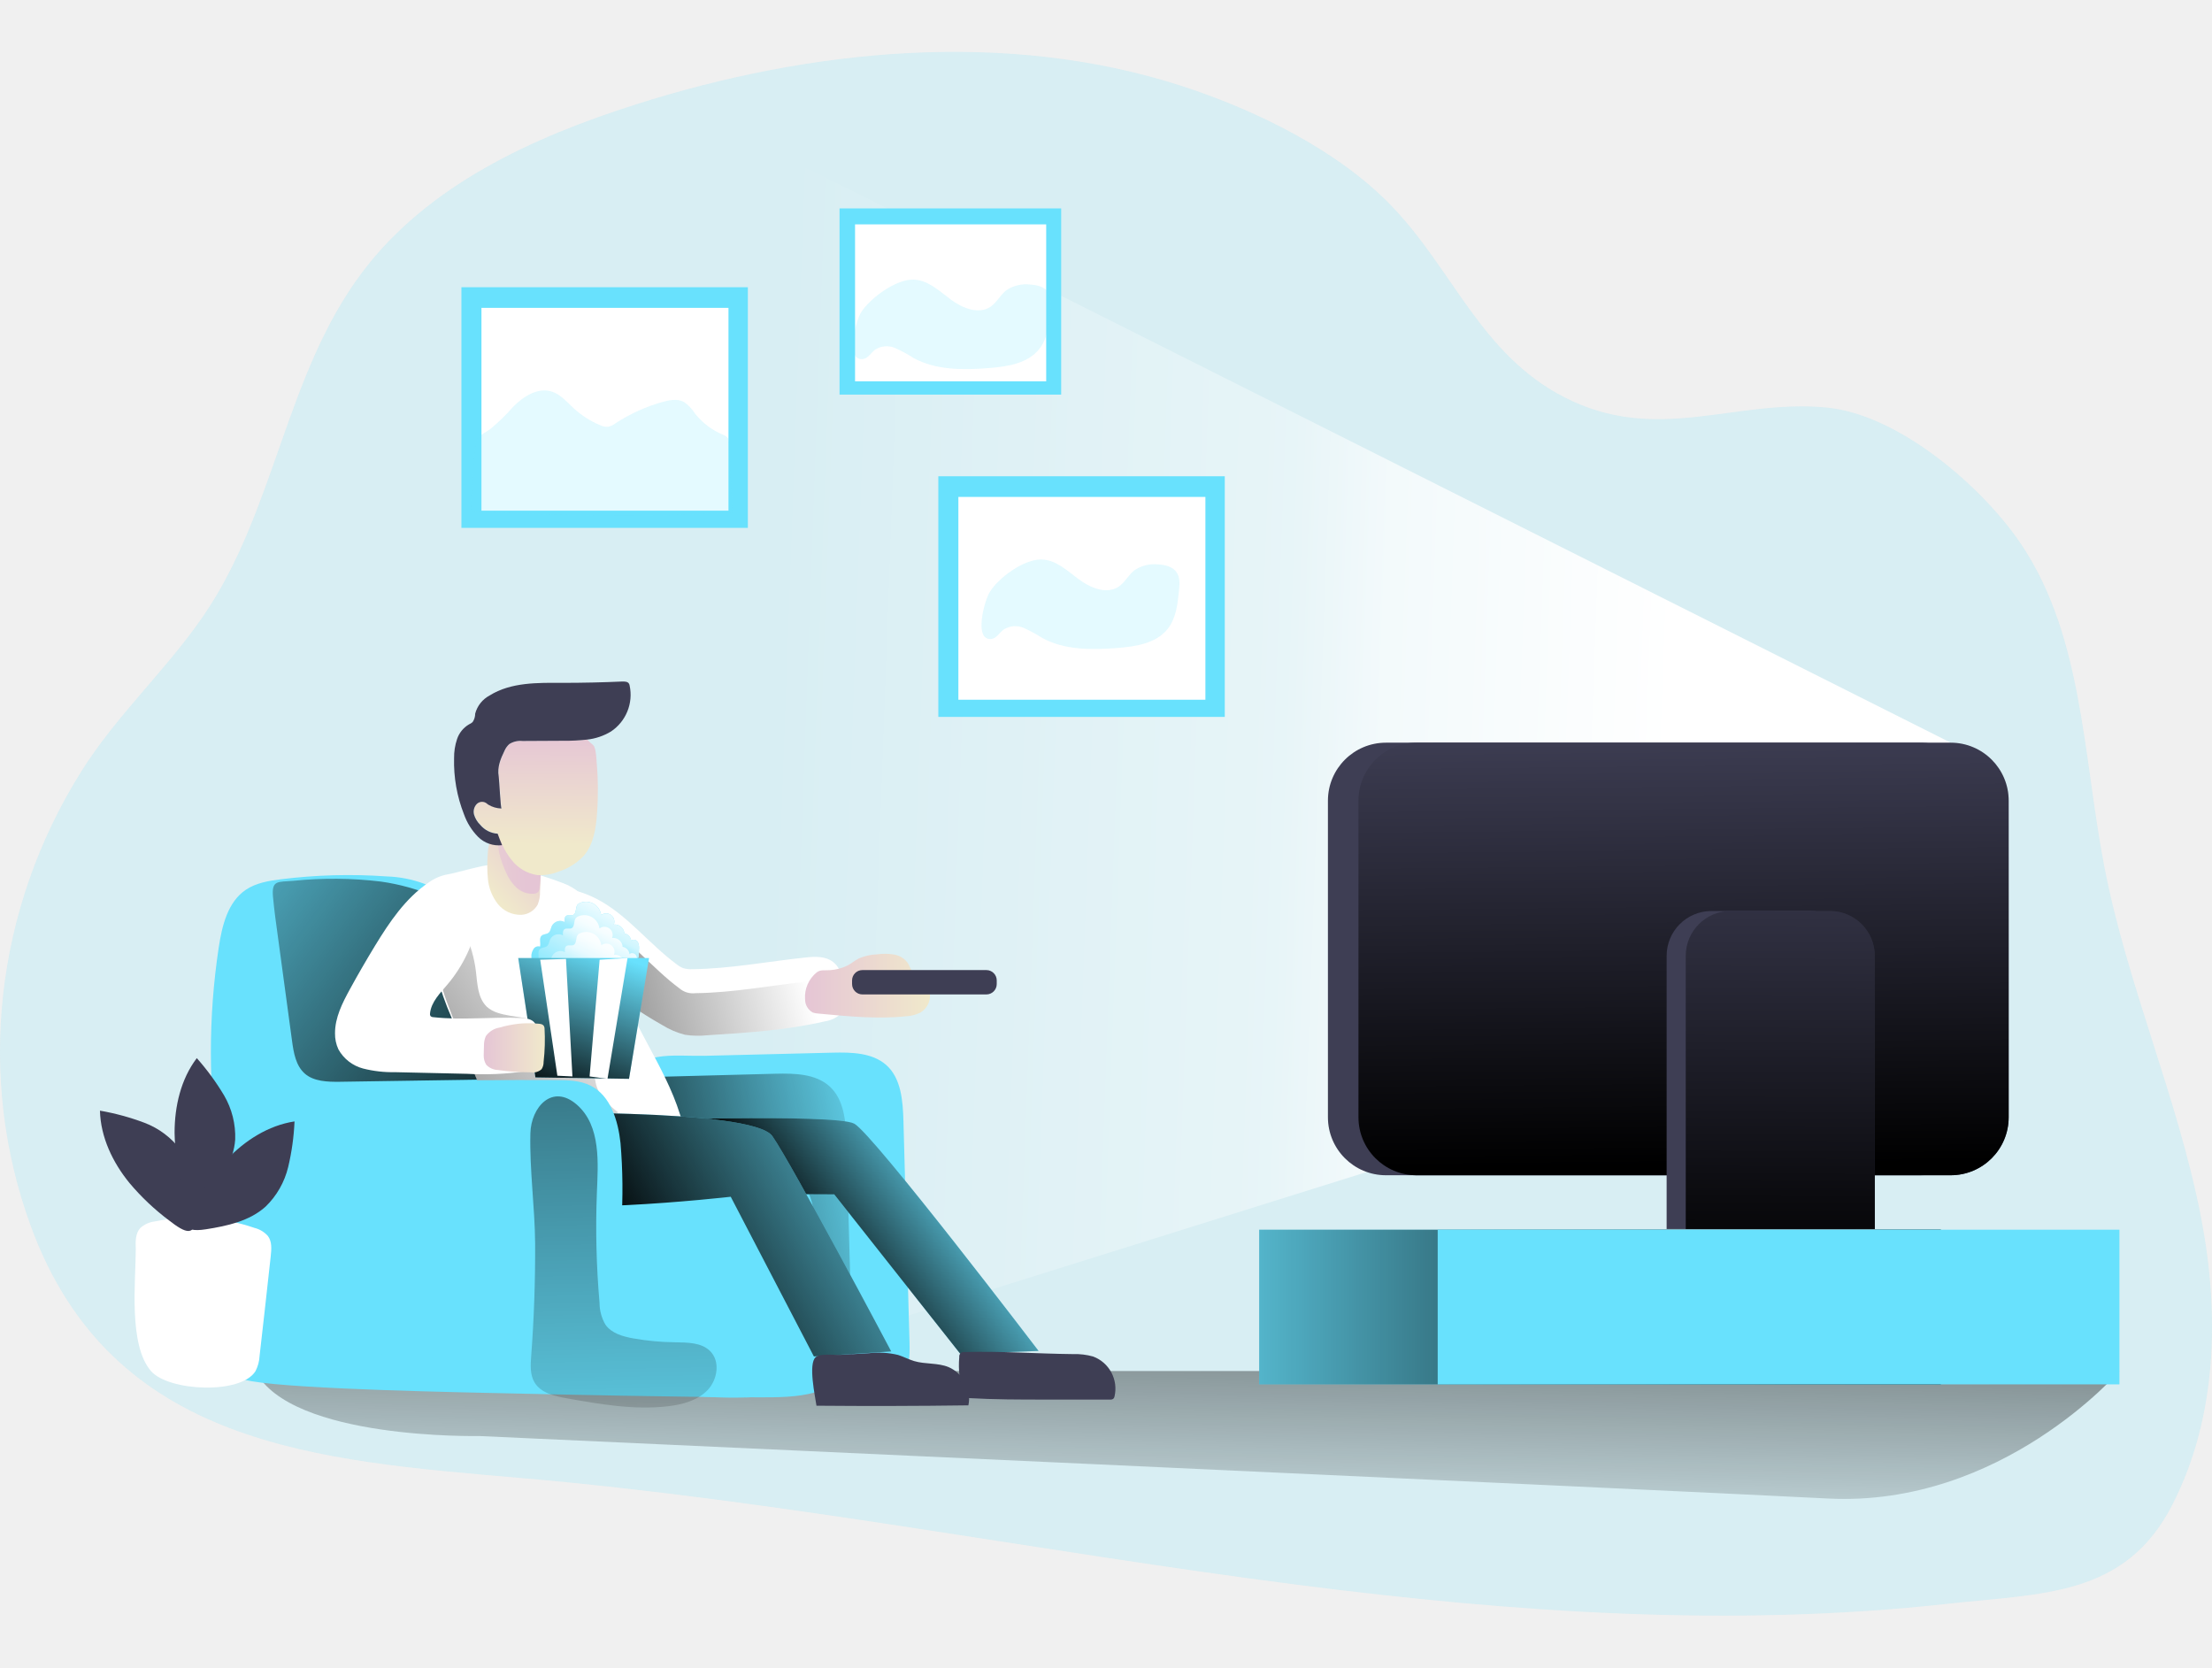
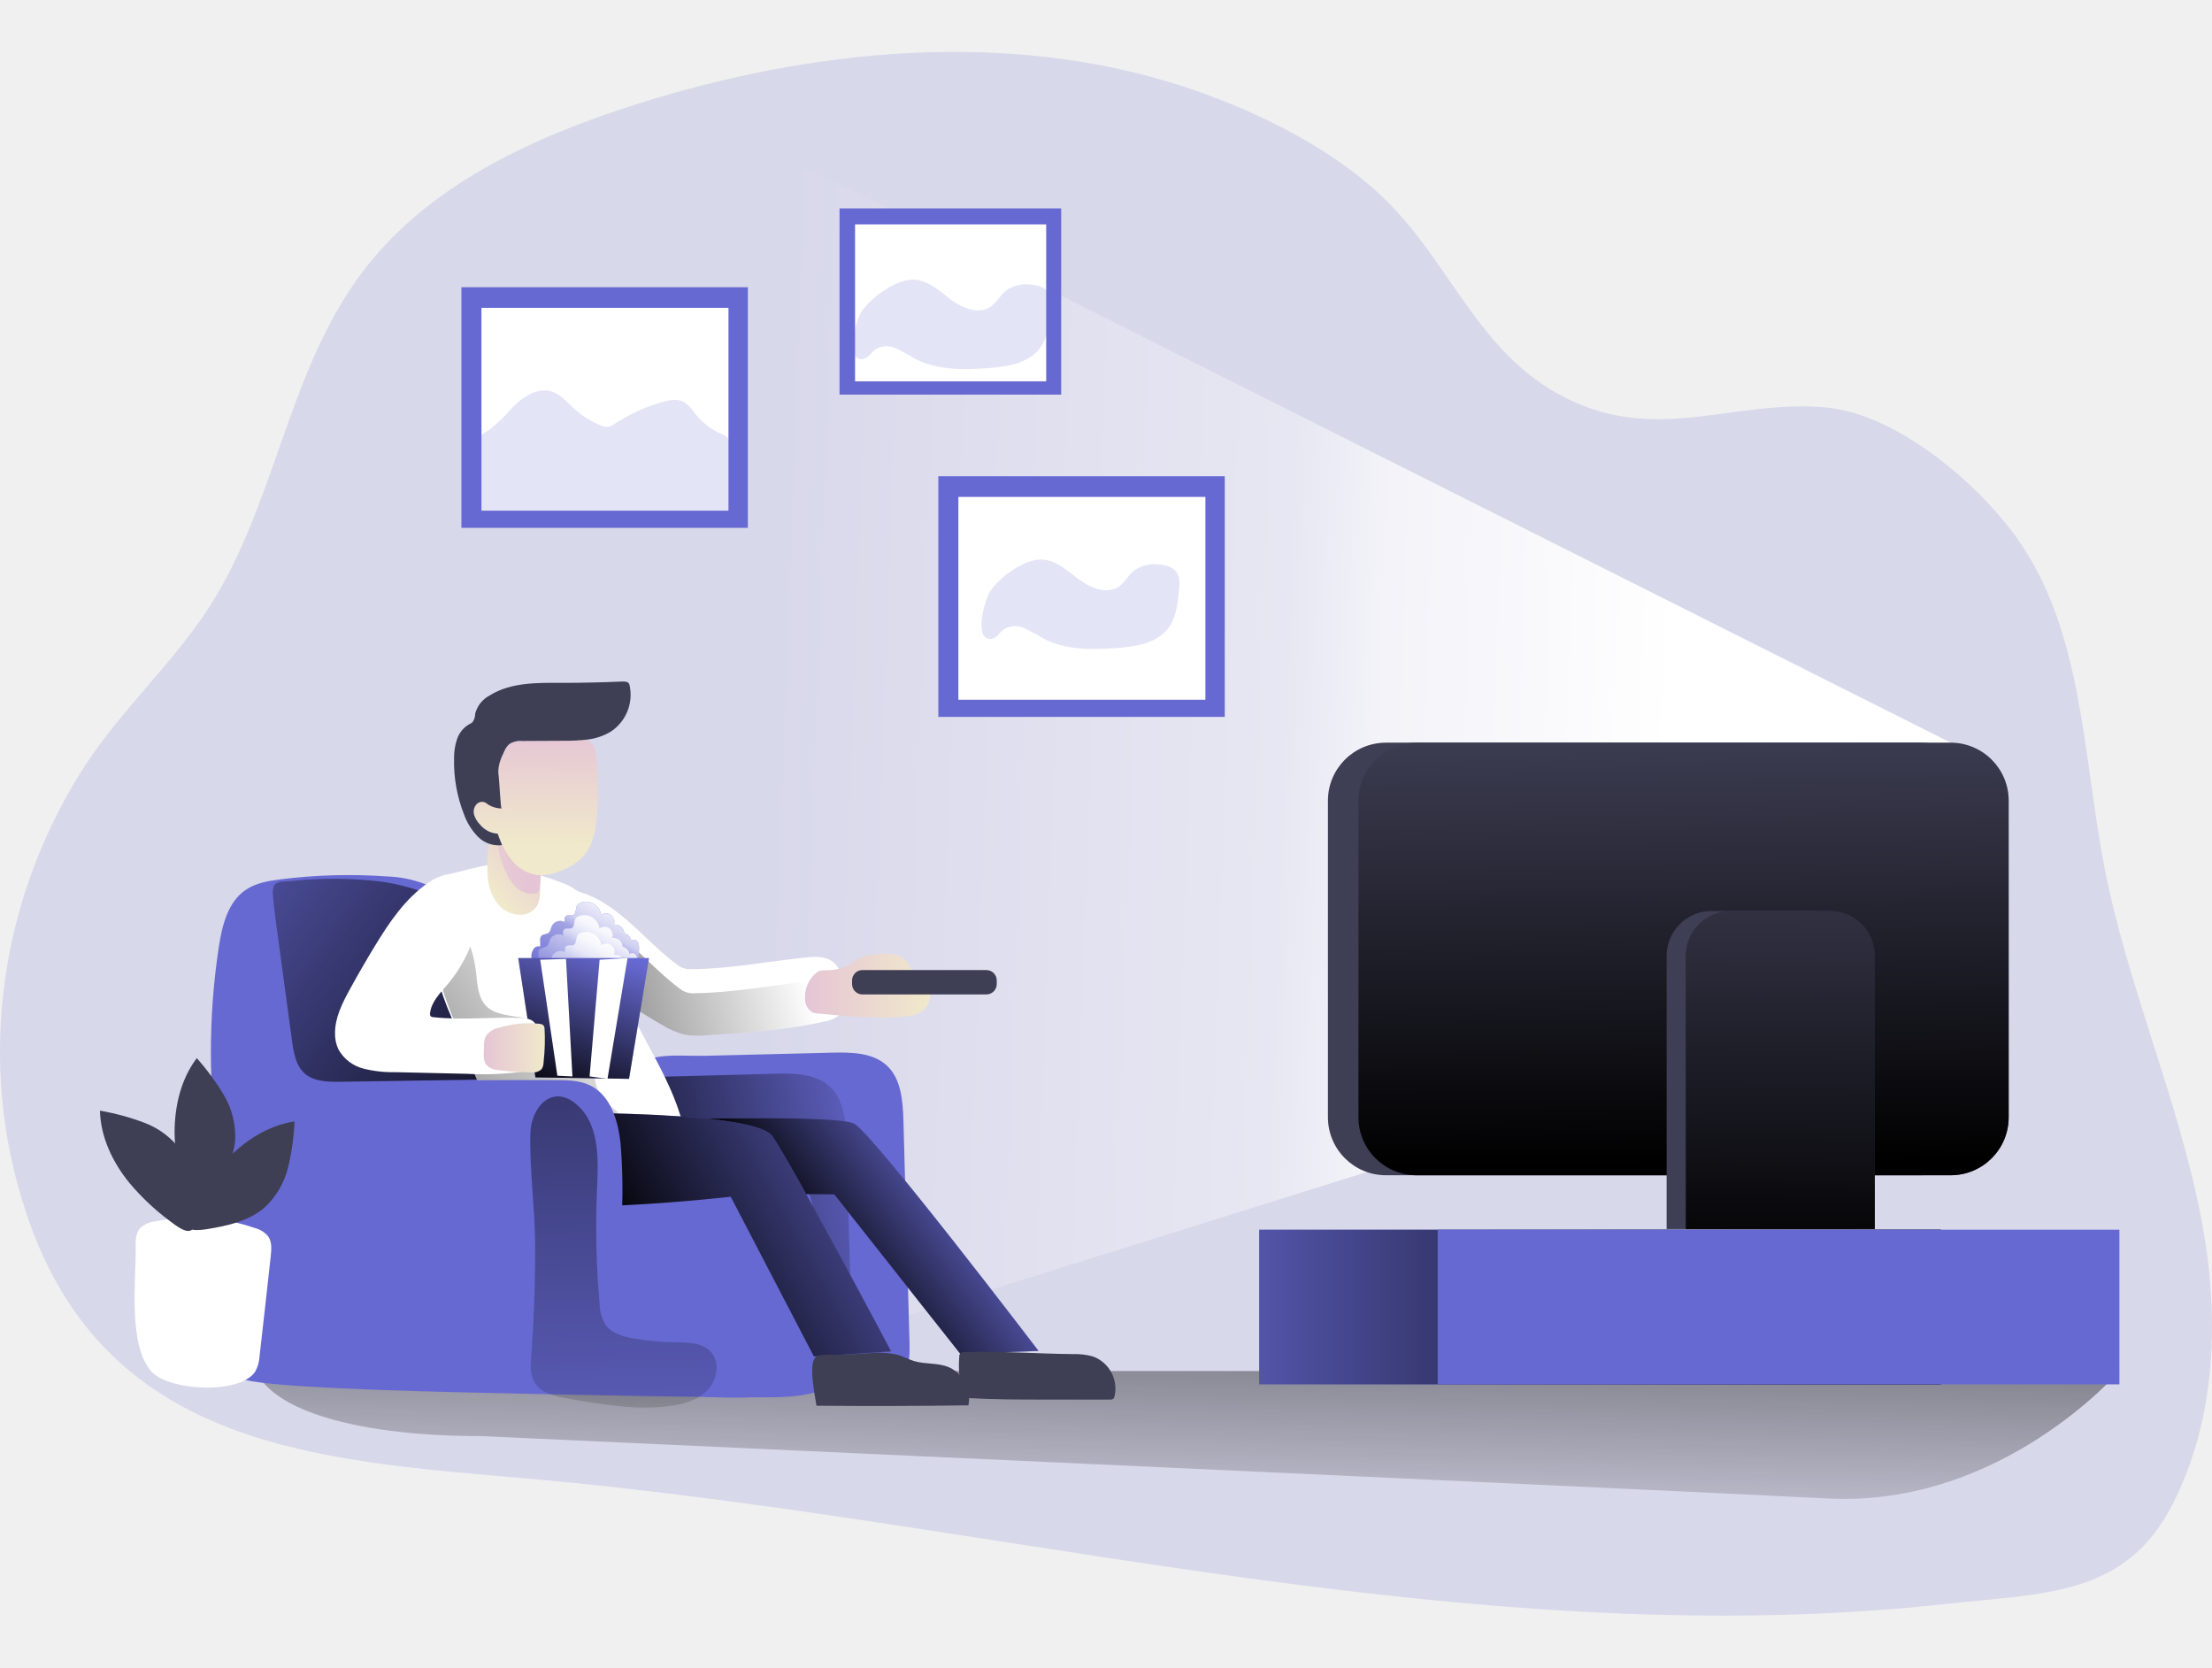
<svg xmlns="http://www.w3.org/2000/svg" xmlns:xlink="http://www.w3.org/1999/xlink" id="Layer_1" data-name="Layer 1" viewBox="0 0 497.71 351.78" width="406" height="306" class="illustration">
  <defs>
    <linearGradient id="linear-gradient" x1="266.7" y1="345.26" x2="269.72" y2="219.4" gradientUnits="userSpaceOnUse">
      <stop offset="0" stop-opacity="0" />
      <stop offset="0.99" />
    </linearGradient>
    <linearGradient id="linear-gradient-2" x1="168.04" y1="158.83" x2="376.05" y2="166.37" gradientUnits="userSpaceOnUse">
      <stop offset="0.02" stop-color="#fff" stop-opacity="0" />
      <stop offset="0.58" stop-color="#fff" stop-opacity="0.39" />
      <stop offset="0.68" stop-color="#fff" stop-opacity="0.68" />
      <stop offset="1" stop-color="#fff" />
    </linearGradient>
    <linearGradient id="linear-gradient-3" x1="179.67" y1="203.25" x2="78.73" y2="230.5" xlink:href="#linear-gradient" />
    <linearGradient id="linear-gradient-4" x1="204.39" y1="259.73" x2="124.75" y2="276.81" xlink:href="#linear-gradient" />
    <linearGradient id="linear-gradient-5" x1="27.65" y1="172.23" x2="135.76" y2="251.82" xlink:href="#linear-gradient" />
    <linearGradient id="linear-gradient-6" x1="139.95" y1="209.3" x2="36.94" y2="280.9" xlink:href="#linear-gradient" />
    <linearGradient id="linear-gradient-7" x1="127.89" y1="215.69" x2="138.7" y2="194.83" xlink:href="#linear-gradient-2" />
    <linearGradient id="linear-gradient-8" x1="127.52" y1="218.7" x2="138.32" y2="197.85" xlink:href="#linear-gradient-2" />
    <linearGradient id="linear-gradient-9" x1="127.96" y1="222.47" x2="138.76" y2="201.62" xlink:href="#linear-gradient-2" />
    <linearGradient id="linear-gradient-10" x1="181.7" y1="214.19" x2="209.83" y2="214.19" gradientUnits="userSpaceOnUse">
      <stop offset="0" stop-color="#e5c5d5" />
      <stop offset="0.42" stop-color="#ead4d1" />
      <stop offset="1" stop-color="#f0e9cb" />
    </linearGradient>
    <linearGradient id="linear-gradient-11" x1="210.37" y1="243.13" x2="176.21" y2="268.59" xlink:href="#linear-gradient" />
    <linearGradient id="linear-gradient-12" x1="208.5" y1="241.34" x2="141.51" y2="278.52" xlink:href="#linear-gradient" />
    <linearGradient id="linear-gradient-13" x1="141.71" y1="340.44" x2="137.19" y2="113.84" xlink:href="#linear-gradient" />
    <linearGradient id="linear-gradient-14" x1="378.29" y1="152" x2="379.29" y2="251.48" xlink:href="#linear-gradient" />
    <linearGradient id="linear-gradient-15" x1="253.18" y1="282.39" x2="406.58" y2="282.39" xlink:href="#linear-gradient" />
    <linearGradient id="linear-gradient-16" x1="400.86" y1="170.16" x2="400.36" y2="278.44" xlink:href="#linear-gradient" />
    <linearGradient id="linear-gradient-17" x1="134.84" y1="201.82" x2="122.28" y2="235.82" xlink:href="#linear-gradient" />
    <linearGradient id="linear-gradient-18" x1="110.23" y1="164.87" x2="132.63" y2="164.87" xlink:href="#linear-gradient-10" />
    <linearGradient id="linear-gradient-19" x1="109.44" y1="228.2" x2="123.18" y2="228.2" xlink:href="#linear-gradient-10" />
    <linearGradient id="linear-gradient-20" x1="124.42" y1="181.53" x2="111.28" y2="193.34" xlink:href="#linear-gradient-10" />
    <linearGradient id="linear-gradient-21" x1="118.78" y1="186.78" x2="86.79" y2="188.71" xlink:href="#linear-gradient-10" />
    <linearGradient id="linear-gradient-22" x1="121.28" y1="156.97" x2="121.03" y2="182.43" xlink:href="#linear-gradient-10" />
  </defs>
-   <path d="M7.59,268.49c-12.53-34-7.93-71.71,11.1-102.21,8-12.86,19.25-23,27.74-35.41C62.55,107.25,64.76,76.82,82,53.8c14.74-19.66,38.37-30.49,61.79-37.92,39.11-12.42,83.37-16.95,123-4,16.45,5.38,34.93,14.39,47,27,13.73,14.29,20,33.24,38.7,42.89,20.9,10.77,38.32.37,59.06,2.35,15.51,1.48,33.27,16.3,42.4,28.76,15.36,21,15.17,49,20.11,74.52,5.2,26.86,16.62,52.21,21.79,79.07,4.14,21.47,3.66,44.76-6.51,64.55-10.61,20.65-29.05,19.86-50.58,22.24-48.54,5.36-97.62,1.93-145.9-4.24-58.57-7.49-116.61-19.06-175.49-24.1C72.21,321,25.8,317.93,7.59,268.49Z" transform="translate(-0.58 -4.1)" fill="#68e1fd" opacity="0.18" style="isolation: isolate;" />
+   <path d="M7.59,268.49c-12.53-34-7.93-71.71,11.1-102.21,8-12.86,19.25-23,27.74-35.41C62.55,107.25,64.76,76.82,82,53.8c14.74-19.66,38.37-30.49,61.79-37.92,39.11-12.42,83.37-16.95,123-4,16.45,5.38,34.93,14.39,47,27,13.73,14.29,20,33.24,38.7,42.89,20.9,10.77,38.32.37,59.06,2.35,15.51,1.48,33.27,16.3,42.4,28.76,15.36,21,15.17,49,20.11,74.52,5.2,26.86,16.62,52.21,21.79,79.07,4.14,21.47,3.66,44.76-6.51,64.55-10.61,20.65-29.05,19.86-50.58,22.24-48.54,5.36-97.62,1.93-145.9-4.24-58.57-7.49-116.61-19.06-175.49-24.1C72.21,321,25.8,317.93,7.59,268.49Z" transform="translate(-0.58 -4.1)" fill="#6769D2" opacity="0.18" style="isolation: isolate;" />
  <path d="M58.06,300.89h419.4S451,331.58,411.85,329.57s-303.47-14.06-303.47-14.06S66,316.42,58.06,300.89Z" transform="translate(-0.58 -4.1)" fill="url(#linear-gradient)" />
  <polygon points="438.92 155.42 161.31 15.97 151.51 300.86 308.78 251.62 438.92 155.42" fill="url(#linear-gradient-2)" />
  <path d="M190.89,218.14a4.08,4.08,0,0,1-.83,2.09,6.73,6.73,0,0,1-3.93,2c-8.64,2-17.55,2.56-26.42,3.12a19.22,19.22,0,0,1-5-.11,18.1,18.1,0,0,1-5.14-2.2c-9.52-5.39-18.68-12.52-22.94-22.57-.46-1.06-.84-2.14-1.32-3.19a12.92,12.92,0,0,0-.86-1.65c-.53-.84-1.88-2.23-1.18-3.24s2.78-.36,3.61-.25a25,25,0,0,1,7.94,2.52c6.89,3.56,11.73,10.09,18,14.71a5.59,5.59,0,0,0,1.47.87,6.07,6.07,0,0,0,2.12.24c8.5-.1,16.89-1.73,25.34-2.62,2.16-.24,4.55-.35,6.28,1s2.22,3.64,2.6,5.77A12,12,0,0,1,190.89,218.14Z" transform="translate(-0.58 -4.1)" fill="#fff" />
  <path d="M190.89,218.14a4.08,4.08,0,0,1-.83,2.09,6.73,6.73,0,0,1-3.93,2c-8.64,2-17.55,2.56-26.42,3.12a19.22,19.22,0,0,1-5-.11,18.1,18.1,0,0,1-5.14-2.2c-9.52-5.39-18.68-12.52-22.94-22.57-.46-1.06-.84-2.14-1.32-3.19a14.79,14.79,0,0,1,2.2.26,24.91,24.91,0,0,1,7.93,2.52c6.91,3.56,11.74,10.1,18,14.72a4.65,4.65,0,0,0,3.61,1.1c8.49-.1,16.88-1.73,25.33-2.63,2.16-.22,4.56-.34,6.28,1A6.86,6.86,0,0,1,190.89,218.14Z" transform="translate(-0.58 -4.1)" fill="url(#linear-gradient-3)" />
-   <path d="M187.94,229.26c4.23-.1,8.91,0,12.05,2.78,3.38,3,3.74,8.12,3.87,12.65l1.37,50c.07,2.79,0,5.93-2,7.87s-4.78,1.9-7.39,1.88c-9.65-.08-19.44-.17-28.73-2.83a105.56,105.56,0,0,1-14.06-5.5l-11.81-5.27a6.32,6.32,0,0,1-2.49-1.63,6.2,6.2,0,0,1-1-2.52,102.1,102.1,0,0,1,.23-43.81,25.16,25.16,0,0,1,2.31-6.78c4.2-7.57,11.36-6,18.83-6.13Z" transform="translate(-0.58 -4.1)" fill="#68e1fd" />
+   <path d="M187.94,229.26c4.23-.1,8.91,0,12.05,2.78,3.38,3,3.74,8.12,3.87,12.65l1.37,50c.07,2.79,0,5.93-2,7.87s-4.78,1.9-7.39,1.88c-9.65-.08-19.44-.17-28.73-2.83a105.56,105.56,0,0,1-14.06-5.5l-11.81-5.27a6.32,6.32,0,0,1-2.49-1.63,6.2,6.2,0,0,1-1-2.52,102.1,102.1,0,0,1,.23-43.81,25.16,25.16,0,0,1,2.31-6.78c4.2-7.57,11.36-6,18.83-6.13Z" transform="translate(-0.58 -4.1)" fill="#6769D2" />
  <path d="M175.13,234c4.23-.1,8.91,0,12.05,2.79,3.38,3,3.74,8.11,3.87,12.65l1.36,50c.08,2.79-.63.81-2.64,2.75s-44.92.73-49.52-1.32l-11.82-5.28A6.25,6.25,0,0,1,126,294a6,6,0,0,1-1-2.51,102.1,102.1,0,0,1,.22-43.81,25.25,25.25,0,0,1,2.32-6.79c4.2-7.56,11.35-5.95,18.83-6.13Z" transform="translate(-0.58 -4.1)" fill="url(#linear-gradient-4)" />
-   <path d="M96,191.25a26.67,26.67,0,0,0-8.41-1.64,122,122,0,0,0-23.86.65c-2.74.34-5.57.82-7.86,2.37-4.06,2.76-5.33,8.08-6.07,12.93A157.13,157.13,0,0,0,49.86,253c1.39,8.91.2,18,.11,27-.07,7-.83,18.14,4.64,22.42,2.79,2.19,40.68,3.06,55.55,3.39,20.43.45,40.86.91,61.29,1,4.2,0,8.46,0,12.51-1.11a6.33,6.33,0,0,0,2.83-1.39c1.72-1.67,1.42-4.46,1-6.81q-1.45-7.46-3.38-14.81c-1-3.83-.36-7.88-.41-11.84,0-3.44-.1-7-1.54-10.12-1.73-3.78-5.3-6.46-9.13-8.06s-8-2.28-12.07-3.08C148.86,247.16,136,243,128,233.24c-4.56-5.59-7.08-12.51-10.17-19s-7.09-13-13.41-16.51C101.37,196,99.16,192.6,96,191.25Z" transform="translate(-0.58 -4.1)" fill="#68e1fd" />
+   <path d="M96,191.25a26.67,26.67,0,0,0-8.41-1.64,122,122,0,0,0-23.86.65c-2.74.34-5.57.82-7.86,2.37-4.06,2.76-5.33,8.08-6.07,12.93A157.13,157.13,0,0,0,49.86,253c1.39,8.91.2,18,.11,27-.07,7-.83,18.14,4.64,22.42,2.79,2.19,40.68,3.06,55.55,3.39,20.43.45,40.86.91,61.29,1,4.2,0,8.46,0,12.51-1.11a6.33,6.33,0,0,0,2.83-1.39c1.72-1.67,1.42-4.46,1-6.81q-1.45-7.46-3.38-14.81c-1-3.83-.36-7.88-.41-11.84,0-3.44-.1-7-1.54-10.12-1.73-3.78-5.3-6.46-9.13-8.06s-8-2.28-12.07-3.08C148.86,247.16,136,243,128,233.24c-4.56-5.59-7.08-12.51-10.17-19s-7.09-13-13.41-16.51C101.37,196,99.16,192.6,96,191.25Z" transform="translate(-0.58 -4.1)" fill="#6769D2" />
  <path d="M63.17,203.62l3.12,23c.36,2.66.85,5.57,2.87,7.35s5.13,1.88,7.91,1.84l54.46-.83-16.71-25.42a57.62,57.62,0,0,0-6.27-8.37c-5.78-6-14-9.24-22.26-10.42a89.15,89.15,0,0,0-19.73-.17c-3.45.28-4.89-.2-4.56,3.55C62.28,197.29,62.74,200.46,63.17,203.62Z" transform="translate(-0.58 -4.1)" fill="url(#linear-gradient-5)" />
  <path d="M97.79,205.44a35.48,35.48,0,0,0,1,6.32,71.3,71.3,0,0,0,3.39,9.62l8.65,21.15a9.78,9.78,0,0,0,1.45,2.68,7.59,7.59,0,0,0,3.67,2.14,32.12,32.12,0,0,0,7.63,1.12,142,142,0,0,0,25.91-.78c1.84-.23,4.12-.92,4.37-2.76a4.11,4.11,0,0,0-.27-1.76c-3.5-11.27-11.41-20.84-14.5-32.23-.55-2-.94-4.07-1.55-6.06a35.28,35.28,0,0,0-4-8.42,15,15,0,0,0-2.33-3,12.66,12.66,0,0,0-4.11-2.4c-5.5-2.1-10.75-3.52-16.63-3.27-1.72.08-4.3,1.76-5.89,2.39-3.13,1.24-5.17,4.41-5.92,7.69s-.44,6.69-.12,10" transform="translate(-0.58 -4.1)" fill="#fff" />
  <path d="M134.6,236c-.31-1.49-.27-3-.61-4.52-.86-3.7-4.07-6.49-7.57-8s-7.35-1.9-11.1-2.54c-1.86-.32-3.82-.74-5.19-2-2.08-2-2.13-5.18-2.47-8a28.51,28.51,0,0,0-2.56-8.81,1.43,1.43,0,0,0-.59-.73,1.37,1.37,0,0,0-1.28.29c-2.73,1.87-3.92,5.41-3.81,8.72s1.31,6.47,2.51,9.56l6.72,17.41c.82,2.13,1.7,4.35,3.45,5.81,2.38,2,5.75,2.11,8.85,2,5.69-.2,13.55-.06,18.75-2.47C137.35,240.86,135.26,239.07,134.6,236Z" transform="translate(-0.58 -4.1)" fill="url(#linear-gradient-6)" />
-   <path d="M120.59,206a1.27,1.27,0,0,1,1.5-.6c.22-.82-.27-1.87.35-2.45.41-.39,1.11-.3,1.56-.65s.5-1,.75-1.55a2.11,2.11,0,0,1,2.89-.87c-.07-.51-.08-1.14.36-1.42s1.06,0,1.54-.18c.8-.36.46-1.67,1-2.33a1.56,1.56,0,0,1,.59-.39,3.45,3.45,0,0,1,4.71,2.75,1.85,1.85,0,0,1,2.85,2.13,2.16,2.16,0,0,1,2.37,2,1.88,1.88,0,0,1,1.55,1.73c0-.1.08-.18.16-.23a1.07,1.07,0,0,1,1.37.53,3.19,3.19,0,0,1,.22,1.6l-.05,1.45a.71.71,0,0,1-.08.38.78.78,0,0,1-.36.22c-5.47,2-11.12,4.13-17,3.89a10.24,10.24,0,0,1-4.2-.92C120.88,210.11,119.35,208.06,120.59,206Z" transform="translate(-0.58 -4.1)" fill="#68e1fd" />
+   <path d="M120.59,206a1.27,1.27,0,0,1,1.5-.6c.22-.82-.27-1.87.35-2.45.41-.39,1.11-.3,1.56-.65s.5-1,.75-1.55a2.11,2.11,0,0,1,2.89-.87c-.07-.51-.08-1.14.36-1.42s1.06,0,1.54-.18c.8-.36.46-1.67,1-2.33a1.56,1.56,0,0,1,.59-.39,3.45,3.45,0,0,1,4.71,2.75,1.85,1.85,0,0,1,2.85,2.13,2.16,2.16,0,0,1,2.37,2,1.88,1.88,0,0,1,1.55,1.73c0-.1.08-.18.16-.23a1.07,1.07,0,0,1,1.37.53,3.19,3.19,0,0,1,.22,1.6l-.05,1.45a.71.71,0,0,1-.08.38.78.78,0,0,1-.36.22c-5.47,2-11.12,4.13-17,3.89a10.24,10.24,0,0,1-4.2-.92C120.88,210.11,119.35,208.06,120.59,206Z" transform="translate(-0.58 -4.1)" fill="#6769D2" />
  <path d="M120.59,206a1.27,1.27,0,0,1,1.5-.6c.22-.82-.27-1.87.35-2.45.41-.39,1.11-.3,1.56-.65s.5-1,.75-1.55a2.11,2.11,0,0,1,2.89-.87c-.07-.51-.08-1.14.36-1.42s1.06,0,1.54-.18c.8-.36.46-1.67,1-2.33a1.56,1.56,0,0,1,.59-.39,3.45,3.45,0,0,1,4.71,2.75,1.85,1.85,0,0,1,2.85,2.13,2.16,2.16,0,0,1,2.37,2,1.88,1.88,0,0,1,1.55,1.73c0-.1.08-.18.16-.23a1.07,1.07,0,0,1,1.37.53,3.19,3.19,0,0,1,.22,1.6l-.05,1.45a.71.71,0,0,1-.08.38.78.78,0,0,1-.36.22c-5.47,2-11.12,4.13-17,3.89a10.24,10.24,0,0,1-4.2-.92C120.88,210.11,119.35,208.06,120.59,206Z" transform="translate(-0.58 -4.1)" fill="url(#linear-gradient-7)" />
  <path d="M120.22,209a1.24,1.24,0,0,1,1.49-.59c.23-.82-.27-1.87.35-2.45.42-.39,1.11-.3,1.57-.65s.5-1,.74-1.56a2.12,2.12,0,0,1,2.89-.87c-.06-.51-.08-1.14.36-1.41s1.06,0,1.54-.19c.8-.36.46-1.67,1-2.33a1.58,1.58,0,0,1,.6-.38,3.44,3.44,0,0,1,4.7,2.75,1.85,1.85,0,0,1,2.85,2.13,2.15,2.15,0,0,1,2.37,2,1.87,1.87,0,0,1,1.55,1.73c0-.1.08-.18.17-.23a1.06,1.06,0,0,1,1.36.53,3.06,3.06,0,0,1,.23,1.59L144,210.5a.82.82,0,0,1-.09.38.68.68,0,0,1-.36.23c-5.47,2-11.12,4.12-17,3.88a10.29,10.29,0,0,1-4.21-.92C120.5,213.13,119,211.08,120.22,209Z" transform="translate(-0.58 -4.1)" fill="url(#linear-gradient-8)" />
  <path d="M120.66,212.78a1.26,1.26,0,0,1,1.49-.6c.23-.81-.27-1.86.35-2.44.42-.4,1.11-.31,1.56-.66s.51-1,.75-1.55a2.11,2.11,0,0,1,2.89-.87c-.07-.51-.08-1.14.36-1.41s1.06,0,1.54-.19c.8-.36.46-1.67,1-2.33a1.58,1.58,0,0,1,.6-.38,3.48,3.48,0,0,1,3,.21,3.52,3.52,0,0,1,1.68,2.54,1.85,1.85,0,0,1,2.85,2.13,2.15,2.15,0,0,1,2.37,2,1.87,1.87,0,0,1,1.55,1.73.28.28,0,0,1,.17-.24,1.08,1.08,0,0,1,1.36.54,3,3,0,0,1,.23,1.59l-.06,1.45a.71.71,0,0,1-.08.38.67.67,0,0,1-.36.22c-5.47,2-11.12,4.13-17,3.89a10.29,10.29,0,0,1-4.21-.92C120.94,216.9,119.42,214.85,120.66,212.78Z" transform="translate(-0.58 -4.1)" fill="url(#linear-gradient-9)" />
  <path d="M191.31,209.64c.87-.47,1.63-1.13,2.52-1.58a11.39,11.39,0,0,1,4.09-.92,12.8,12.8,0,0,1,3.86.05,4.72,4.72,0,0,1,3.15,2.05c.28.47.45,1,.74,1.49.74,1.2,2.17,1.8,3.1,2.87a4.37,4.37,0,0,1-1.2,6.69,7.92,7.92,0,0,1-3.09.78c-6.59.69-13.24,0-19.83-.61a4.26,4.26,0,0,1-1.18-.23,3.33,3.33,0,0,1-1.74-2.9,7.11,7.11,0,0,1,2.64-6.15c.89-.66,1.87-.38,2.94-.48A10.47,10.47,0,0,0,191.31,209.64Z" transform="translate(-0.58 -4.1)" fill="url(#linear-gradient-10)" />
  <rect x="191.72" y="206.58" width="32.55" height="5.48" rx="2.33" fill="#3e3e54" />
-   <path d="M139.31,244.6s49.2-1.72,53.49.64,41.47,51.13,41.47,51.13l-17.62.65-28.36-35.88-48.77-.21s-21.7,3.65-24.27.21-3-15.93-3-15.93Z" transform="translate(-0.58 -4.1)" fill="#68e1fd" />
+   <path d="M139.31,244.6s49.2-1.72,53.49.64,41.47,51.13,41.47,51.13l-17.62.65-28.36-35.88-48.77-.21s-21.7,3.65-24.27.21-3-15.93-3-15.93Z" transform="translate(-0.58 -4.1)" fill="#6769D2" />
  <path d="M139.31,244.6s49.2-1.72,53.49.64,41.47,51.13,41.47,51.13l-17.62.65-28.36-35.88-48.77-.21s-21.7,3.65-24.27.21-3-15.93-3-15.93Z" transform="translate(-0.58 -4.1)" fill="url(#linear-gradient-11)" />
-   <path d="M114,242.88s55.86-1.29,60.37,5.16,26.74,48.44,26.74,48.44l-17.4,1.13L165,261.68s-46,5.21-49.73-.54S110,243.9,114,242.88Z" transform="translate(-0.58 -4.1)" fill="#68e1fd" />
+   <path d="M114,242.88s55.86-1.29,60.37,5.16,26.74,48.44,26.74,48.44l-17.4,1.13L165,261.68s-46,5.21-49.73-.54S110,243.9,114,242.88Z" transform="translate(-0.58 -4.1)" fill="#6769D2" />
  <path d="M114,242.88s55.86-1.29,60.37,5.16,26.74,48.44,26.74,48.44l-17.4,1.13L165,261.68s-46,5.21-49.73-.54S110,243.9,114,242.88Z" transform="translate(-0.58 -4.1)" fill="url(#linear-gradient-12)" />
  <path d="M184.29,308.69q17.1.15,34.18-.08A7.66,7.66,0,0,0,214,300c-2.44-1-5.22-.6-7.73-1.35-1.24-.37-2.39-1-3.62-1.38a18.69,18.69,0,0,0-6.55-.39l-6.39.37c-1.28.07-4.6-.36-5.59.51C182.38,299.26,184,306.62,184.29,308.69Z" transform="translate(-0.58 -4.1)" fill="#3e3e54" />
  <path d="M242,297.08a14.93,14.93,0,0,1,4.53.54,7.72,7.72,0,0,1,4.82,9,1,1,0,0,1-.27.51,1.07,1.07,0,0,1-.73.18l-14.48,0c-5.82,0-11.64,0-17.45-.34a1.22,1.22,0,0,1-.65-.18,1.18,1.18,0,0,1-.35-.58,20.58,20.58,0,0,1-1-8.46,1,1,0,0,1,1.18-1.13C225.73,296.38,233.86,297,242,297.08Z" transform="translate(-0.58 -4.1)" fill="#3e3e54" />
-   <path d="M125.74,235.44c2.63,0,5.36.06,7.7,1.23,4.55,2.27,6.21,7.89,6.76,12.94a122.29,122.29,0,0,1,.17,18.36l-.75,18.42a3.7,3.7,0,0,0,.44,2.35,3.28,3.28,0,0,0,1.55,1c5.46,2.13,11.54,1.46,17.39,1.41a78.81,78.81,0,0,1,14.79,1.29,6.5,6.5,0,0,1,3.43,1.39c1.24,1.2,1.36,3.12,1.4,4.85.06,2.46-.06,5.32-2,6.79a7.37,7.37,0,0,1-3.89,1.11c-22.92,2-45.38-6.57-68.31-8.34-11.14-.86-22.85-.23-32.85-5.19a10.9,10.9,0,0,1-3.77-2.75,10.51,10.51,0,0,1-1.93-5.42c-.84-6.91,1-14-.21-20.83-.95-5.43-3.79-10.59-3.49-16.1A14.7,14.7,0,0,1,67,238c3-2.73,6.81-1.7,10.67-1.84q15.36-.54,30.73-.69Q117.06,235.39,125.74,235.44Z" transform="translate(-0.58 -4.1)" fill="#68e1fd" />
+   <path d="M125.74,235.44c2.63,0,5.36.06,7.7,1.23,4.55,2.27,6.21,7.89,6.76,12.94a122.29,122.29,0,0,1,.17,18.36l-.75,18.42a3.7,3.7,0,0,0,.44,2.35,3.28,3.28,0,0,0,1.55,1c5.46,2.13,11.54,1.46,17.39,1.41a78.81,78.81,0,0,1,14.79,1.29,6.5,6.5,0,0,1,3.43,1.39c1.24,1.2,1.36,3.12,1.4,4.85.06,2.46-.06,5.32-2,6.79a7.37,7.37,0,0,1-3.89,1.11c-22.92,2-45.38-6.57-68.31-8.34-11.14-.86-22.85-.23-32.85-5.19a10.9,10.9,0,0,1-3.77-2.75,10.51,10.51,0,0,1-1.93-5.42c-.84-6.91,1-14-.21-20.83-.95-5.43-3.79-10.59-3.49-16.1A14.7,14.7,0,0,1,67,238c3-2.73,6.81-1.7,10.67-1.84q15.36-.54,30.73-.69Q117.06,235.39,125.74,235.44Z" transform="translate(-0.58 -4.1)" fill="#6769D2" />
  <path d="M120.1,297.53c-.15,2-.29,4.19.75,5.92,1.42,2.38,4.48,3.08,7.21,3.57,7.55,1.34,15.24,2.69,22.85,1.79,3.23-.38,6.6-1.27,8.86-3.61s2.91-6.47.61-8.78c-2-2-5.12-1.93-7.92-2a56.7,56.7,0,0,1-9.37-.87c-2.36-.42-4.91-1.13-6.29-3.1a9.77,9.77,0,0,1-1.32-4.86,197.09,197.09,0,0,1-.6-24.78c.25-6.55,1-15.05-4.51-19.85s-10.29.52-10.45,6.43c-.21,8.19,1,16.57,1.07,24.8Q121.05,284.89,120.1,297.53Z" transform="translate(-0.58 -4.1)" fill="url(#linear-gradient-13)" />
  <rect x="298.79" y="155.42" width="146.3" height="97.32" rx="13.05" fill="#3e3e54" />
  <rect x="305.66" y="155.42" width="146.3" height="97.32" rx="13.05" fill="#3e3e54" />
  <rect x="305.66" y="155.42" width="146.3" height="97.32" rx="13.05" fill="url(#linear-gradient-14)" />
-   <rect x="283.32" y="264.99" width="153.39" height="34.8" fill="#68e1fd" />
+   <rect x="283.32" y="264.99" width="153.39" height="34.8" fill="#6769D2" />
  <rect x="283.32" y="264.99" width="153.39" height="34.8" fill="url(#linear-gradient-15)" />
-   <rect x="323.49" y="264.99" width="153.39" height="34.8" fill="#68e1fd" />
+   <rect x="323.49" y="264.99" width="153.39" height="34.8" fill="#6769D2" />
  <path d="M385.09,193.29h22.37a10.09,10.09,0,0,1,10.09,10.09v61.46a0,0,0,0,1,0,0H375a0,0,0,0,1,0,0V203.37A10.09,10.09,0,0,1,385.09,193.29Z" fill="#3e3e54" />
  <path d="M389.38,193.29h22.37a10.09,10.09,0,0,1,10.09,10.09v61.46a0,0,0,0,1,0,0H379.3a0,0,0,0,1,0,0V203.37A10.09,10.09,0,0,1,389.38,193.29Z" fill="#3e3e54" />
  <path d="M389.38,193.29h22.37a10.09,10.09,0,0,1,10.09,10.09v61.46a0,0,0,0,1,0,0H379.3a0,0,0,0,1,0,0V203.37A10.09,10.09,0,0,1,389.38,193.29Z" fill="url(#linear-gradient-16)" />
-   <rect x="211.13" y="95.48" width="64.45" height="54.14" fill="#68e1fd" />
+   <rect x="211.13" y="95.48" width="64.45" height="54.14" fill="#6769D2" />
  <rect x="215.64" y="100.13" width="55.58" height="45.63" fill="#fff" />
-   <rect x="103.82" y="52.95" width="64.45" height="54.14" fill="#68e1fd" />
+   <rect x="103.82" y="52.95" width="64.45" height="54.14" fill="#6769D2" />
  <rect x="108.33" y="57.59" width="55.58" height="45.63" fill="#fff" />
-   <path d="M116,84c2.3-2.37,5.58-4.47,8.73-3.47,2,.63,3.37,2.32,4.9,3.73a20.52,20.52,0,0,0,6,3.84,3.47,3.47,0,0,0,1.75.36,4,4,0,0,0,1.65-.77,38.47,38.47,0,0,1,10.64-4.83c1.58-.44,3.35-.76,4.79,0a9.09,9.09,0,0,1,2.49,2.6,15.66,15.66,0,0,0,6.21,4.74,2.44,2.44,0,0,1,1.22.82,2.17,2.17,0,0,1,.24,1.1l.82,15.71a551.63,551.63,0,0,1-58.79-.41c-.27,0,.54-14.19,1-15.45.56-1.67,1.88-2,3.24-3A43.26,43.26,0,0,0,116,84Z" transform="translate(-0.58 -4.1)" fill="#68e1fd" opacity="0.18" style="isolation: isolate;" />
-   <rect x="188.9" y="35.22" width="49.87" height="41.89" fill="#68e1fd" />
+   <path d="M116,84c2.3-2.37,5.58-4.47,8.73-3.47,2,.63,3.37,2.32,4.9,3.73a20.52,20.52,0,0,0,6,3.84,3.47,3.47,0,0,0,1.75.36,4,4,0,0,0,1.65-.77,38.47,38.47,0,0,1,10.64-4.83c1.58-.44,3.35-.76,4.79,0a9.09,9.09,0,0,1,2.49,2.6,15.66,15.66,0,0,0,6.21,4.74,2.44,2.44,0,0,1,1.22.82,2.17,2.17,0,0,1,.24,1.1l.82,15.71a551.63,551.63,0,0,1-58.79-.41c-.27,0,.54-14.19,1-15.45.56-1.67,1.88-2,3.24-3A43.26,43.26,0,0,0,116,84Z" transform="translate(-0.58 -4.1)" fill="#6769D2" opacity="0.18" style="isolation: isolate;" />
+   <rect x="188.9" y="35.22" width="49.87" height="41.89" fill="#6769D2" />
  <rect x="192.39" y="38.81" width="43.01" height="35.31" fill="#fff" />
-   <polygon points="118.64 217.19 116.6 203.87 146.04 203.87 141.53 231.05 120.47 230.72 118.64 217.19" fill="#68e1fd" />
+   <polygon points="118.64 217.19 116.6 203.87 146.04 203.87 141.53 231.05 120.47 230.72 118.64 217.19" fill="#6769D2" />
  <polygon points="118.64 217.19 116.6 203.87 146.04 203.87 141.53 231.05 120.47 230.72 118.64 217.19" fill="url(#linear-gradient-17)" />
  <polygon points="121.55 204.25 125.41 230.35 128.8 230.51 127.35 204.08 121.55 204.25" fill="#fff" />
  <polygon points="134.92 204.25 132.66 230.51 136.69 231.05 141.2 203.87 134.92 204.25" fill="#fff" />
  <path d="M31.13,273.42c-.08-1.64-.09-3.47,1-4.69a5.88,5.88,0,0,1,3.31-1.5,42.78,42.78,0,0,1,22.38,1.45,6,6,0,0,1,3,1.78c1,1.28.84,3,.67,4.64q-1.22,11.19-2.5,22.37a8.36,8.36,0,0,1-.91,3.42c-3.23,5.34-19.58,4.58-23.53,0C29.43,295,31.13,280.58,31.13,273.42Z" transform="translate(-0.58 -4.1)" fill="#fff" />
  <path d="M29.7,258.57c-3.77-4.62-6.48-10.3-6.63-16.26a55.13,55.13,0,0,1,10,2.72,18.36,18.36,0,0,1,8.18,6.15c2.78,4,3.23,9.12,3.36,14,.17,5.92-2.33,4.67-6,1.82A53.7,53.7,0,0,1,29.7,258.57Z" transform="translate(-0.58 -4.1)" fill="#3e3e54" />
  <path d="M39.86,247.3c0-6,1.42-12.08,5-16.81A55.3,55.3,0,0,1,51,238.88a18.36,18.36,0,0,1,2.5,9.93c-.34,4.85-3.21,9.12-6.16,13-3.59,4.71-4.75,2.17-5.82-2.36A53.53,53.53,0,0,1,39.86,247.3Z" transform="translate(-0.58 -4.1)" fill="#3e3e54" />
  <path d="M51.56,253.36c4.1-4.33,9.4-7.73,15.29-8.63A54.41,54.41,0,0,1,65.42,255a18.37,18.37,0,0,1-5.07,8.89c-3.61,3.26-8.63,4.36-13.44,5.11-5.85.91-4.93-1.73-2.57-5.74A53.91,53.91,0,0,1,51.56,253.36Z" transform="translate(-0.58 -4.1)" fill="#3e3e54" />
  <path d="M132.63,158.78a43.29,43.29,0,0,1-5.21.26l-9.26.05a4.65,4.65,0,0,0-3,.7,4.27,4.27,0,0,0-1.06,1.49c-.92,1.89-1.66,3.69-1.31,5.78.12.67.42,7.2.64,7.22a6.06,6.06,0,0,1-3-.87,1.53,1.53,0,0,1-.16-.13c-.16-3.93.51-8,2.74-11.27,2.82-4.13,7.87-6.37,12.86-6.54a7.49,7.49,0,0,1,4.43.94A14.58,14.58,0,0,1,132.63,158.78Z" transform="translate(-0.58 -4.1)" fill="url(#linear-gradient-18)" />
  <path d="M111.06,187.05c-1.24-.19-8.37,1.91-9.61,2.07A10.52,10.52,0,0,0,97,191c-5.2,3.53-8.8,8.9-12.07,14.26-1.94,3.19-3.82,6.43-5.61,9.71-1.7,3.1-3.37,6.39-3.36,9.93a8.23,8.23,0,0,0,.77,3.63,8.94,8.94,0,0,0,5.55,4.3,26.87,26.87,0,0,0,7.16.82l16.26.37a65.2,65.2,0,0,0,12.88-.55,3.8,3.8,0,0,0,2.79-1.46,4,4,0,0,0,.32-2.24l-.27-5.15a3.74,3.74,0,0,0-.49-2c-.64-.92-1.91-1.09-3-1.14-6.61-.33-13.26.53-19.83-.2a.94.94,0,0,1-.67-.27.88.88,0,0,1-.09-.6c.26-2.56,2.27-4.54,3.94-6.51a31.2,31.2,0,0,0,6.89-14.72,8.45,8.45,0,0,1,1-3.25,19.48,19.48,0,0,1,2.45-2.44C115.13,189.64,113.21,187.37,111.06,187.05Z" transform="translate(-0.58 -4.1)" fill="#fff" />
  <path d="M113,223.61a4.73,4.73,0,0,0-3.1,1.93,4.82,4.82,0,0,0-.42,2c0,.76-.07,1.53-.06,2.29A3.76,3.76,0,0,0,110,232a3.83,3.83,0,0,0,2.57,1.16,55.25,55.25,0,0,0,7.49.53,2.9,2.9,0,0,0,2.38-.71,2.84,2.84,0,0,0,.45-1.6,44.84,44.84,0,0,0,.21-7.68c-.12-1.06-1.24-.92-2.12-1a20.42,20.42,0,0,0-3.75.06A25.84,25.84,0,0,0,113,223.61Z" transform="translate(-0.58 -4.1)" fill="url(#linear-gradient-19)" />
  <path d="M122.09,193a7.32,7.32,0,0,1-.53,2.95,4.44,4.44,0,0,1-3.67,2.3,6.53,6.53,0,0,1-5.32-2.47,10.81,10.81,0,0,1-2.21-5.58,32.61,32.61,0,0,1,0-6.09,7.27,7.27,0,0,1,.2-1.4,4.61,4.61,0,0,1,1-1.67,4.69,4.69,0,0,1,2.43-1.64,4.59,4.59,0,0,1,2.35.17,8.28,8.28,0,0,1,4.49,3.39C122.68,185.83,122.23,189.7,122.09,193Z" transform="translate(-0.58 -4.1)" fill="url(#linear-gradient-20)" />
  <path d="M114.36,188.54a10.05,10.05,0,0,0,2.38,3.54,5.25,5.25,0,0,0,3.91,1.43,1.45,1.45,0,0,0,1-.38A1.86,1.86,0,0,0,122,192l.36-3.94a7.16,7.16,0,0,0-.06-2.4,5.54,5.54,0,0,0-1.21-2.15c-1.47-1.76-5-4.43-7.48-3C111.5,181.84,113.65,186.91,114.36,188.54Z" transform="translate(-0.58 -4.1)" fill="url(#linear-gradient-21)" />
  <path d="M134.91,175.48c-.23,3.38-.8,7-3,9.51a13.22,13.22,0,0,1-5.64,3.53,10.87,10.87,0,0,1-4.8.79,9,9,0,0,1-5.74-3.36,15.27,15.27,0,0,1-2.12-3.42c-.39-.84-.74-1.71-1-2.58a5.53,5.53,0,0,1-3.92-2,5.37,5.37,0,0,1-1.38-2.26,2.52,2.52,0,0,1,.64-2.46,1.7,1.7,0,0,1,2.31,0l.07.08v0a1.53,1.53,0,0,0,.16.13,6.06,6.06,0,0,0,3,.87c-.22,0-.52-6.55-.64-7.22-.35-2.09.39-3.89,1.31-5.78a4.27,4.27,0,0,1,1.06-1.49,4.65,4.65,0,0,1,3-.7l9.26-.05a43.29,43.29,0,0,0,5.21-.26,7.25,7.25,0,0,0,.62.62c.71.63.93.64,1.18,1.55a18.51,18.51,0,0,1,.34,3A69.71,69.71,0,0,1,134.91,175.48Z" transform="translate(-0.58 -4.1)" fill="url(#linear-gradient-22)" />
  <path d="M138.06,157a13.12,13.12,0,0,1-5.43,1.83,43.29,43.29,0,0,1-5.21.26l-9.26.05a4.65,4.65,0,0,0-3,.7,4.27,4.27,0,0,0-1.06,1.49c-.92,1.89-1.66,3.69-1.31,5.78.12.67.42,7.2.64,7.22a6.06,6.06,0,0,1-3-.87,1.53,1.53,0,0,1-.16-.13.18.18,0,0,1-.07-.05,1.7,1.7,0,0,0-2.31,0,2.52,2.52,0,0,0-.64,2.46,5.37,5.37,0,0,0,1.38,2.26,5.53,5.53,0,0,0,3.92,2c.31.87.66,1.74,1,2.58a6.58,6.58,0,0,1-5.41-1.88,13.83,13.83,0,0,1-3.16-5.06A32.16,32.16,0,0,1,102.75,163a13,13,0,0,1,.67-4.29,6.09,6.09,0,0,1,2.69-3.31,3.08,3.08,0,0,0,.81-.51,3.4,3.4,0,0,0,.58-1.91,6.5,6.5,0,0,1,3.25-4.08c4.8-3,10.83-2.87,16.49-2.84q6.69,0,13.36-.3c.56,0,1.22,0,1.5.48a1.11,1.11,0,0,1,.15.43A9.92,9.92,0,0,1,138.06,157Z" transform="translate(-0.58 -4.1)" fill="#3e3e54" />
-   <path d="M206,55.34c3.25,0,5.87,2.5,8.47,4.45s6.28,3.47,9,1.65c1.42-1,2.19-2.65,3.54-3.71a7.92,7.92,0,0,1,5.36-1.28c1.51.09,3.17.47,4,1.7s.72,2.7.59,4.11c-.28,3.06-.64,6.31-2.56,8.71-2.57,3.22-7.11,3.94-11.21,4.26-5.8.46-11.94.53-17.05-2.25A30.86,30.86,0,0,0,202,70.73a4.79,4.79,0,0,0-4.51.36c-.95.73-1.61,2-2.8,2.13-4,.35-1.55-8.61-.36-10.52C196.4,59.46,202.13,55.29,206,55.34Z" transform="translate(-0.58 -4.1)" fill="#68e1fd" opacity="0.18" style="isolation: isolate;" />
-   <path d="M234.84,118.31c3.25,0,5.86,2.51,8.47,4.45s6.28,3.47,9,1.65c1.42-1,2.19-2.65,3.55-3.7a8,8,0,0,1,5.36-1.29c1.51.09,3.17.47,4.05,1.7s.72,2.7.59,4.11c-.29,3.06-.65,6.32-2.57,8.72-2.57,3.21-7.1,3.93-11.21,4.26-5.79.46-11.93.52-17-2.26a32,32,0,0,0-4.15-2.25,4.79,4.79,0,0,0-4.51.36c-1,.73-1.61,2-2.8,2.13-4,.36-1.55-8.61-.36-10.52C225.2,122.43,230.94,118.26,234.84,118.31Z" transform="translate(-0.58 -4.1)" fill="#68e1fd" opacity="0.18" style="isolation: isolate;" />
+   <path d="M206,55.34c3.25,0,5.87,2.5,8.47,4.45s6.28,3.47,9,1.65c1.42-1,2.19-2.65,3.54-3.71a7.92,7.92,0,0,1,5.36-1.28c1.51.09,3.17.47,4,1.7s.72,2.7.59,4.11c-.28,3.06-.64,6.31-2.56,8.71-2.57,3.22-7.11,3.94-11.21,4.26-5.8.46-11.94.53-17.05-2.25A30.86,30.86,0,0,0,202,70.73a4.79,4.79,0,0,0-4.51.36c-.95.73-1.61,2-2.8,2.13-4,.35-1.55-8.61-.36-10.52C196.4,59.46,202.13,55.29,206,55.34Z" transform="translate(-0.58 -4.1)" fill="#6769D2" opacity="0.18" style="isolation: isolate;" />
+   <path d="M234.84,118.31c3.25,0,5.86,2.51,8.47,4.45s6.28,3.47,9,1.65c1.42-1,2.19-2.65,3.55-3.7a8,8,0,0,1,5.36-1.29c1.51.09,3.17.47,4.05,1.7s.72,2.7.59,4.11c-.29,3.06-.65,6.32-2.57,8.72-2.57,3.21-7.1,3.93-11.21,4.26-5.79.46-11.93.52-17-2.26a32,32,0,0,0-4.15-2.25,4.79,4.79,0,0,0-4.51.36c-1,.73-1.61,2-2.8,2.13-4,.36-1.55-8.61-.36-10.52C225.2,122.43,230.94,118.26,234.84,118.31Z" transform="translate(-0.58 -4.1)" fill="#6769D2" opacity="0.18" style="isolation: isolate;" />
</svg>
